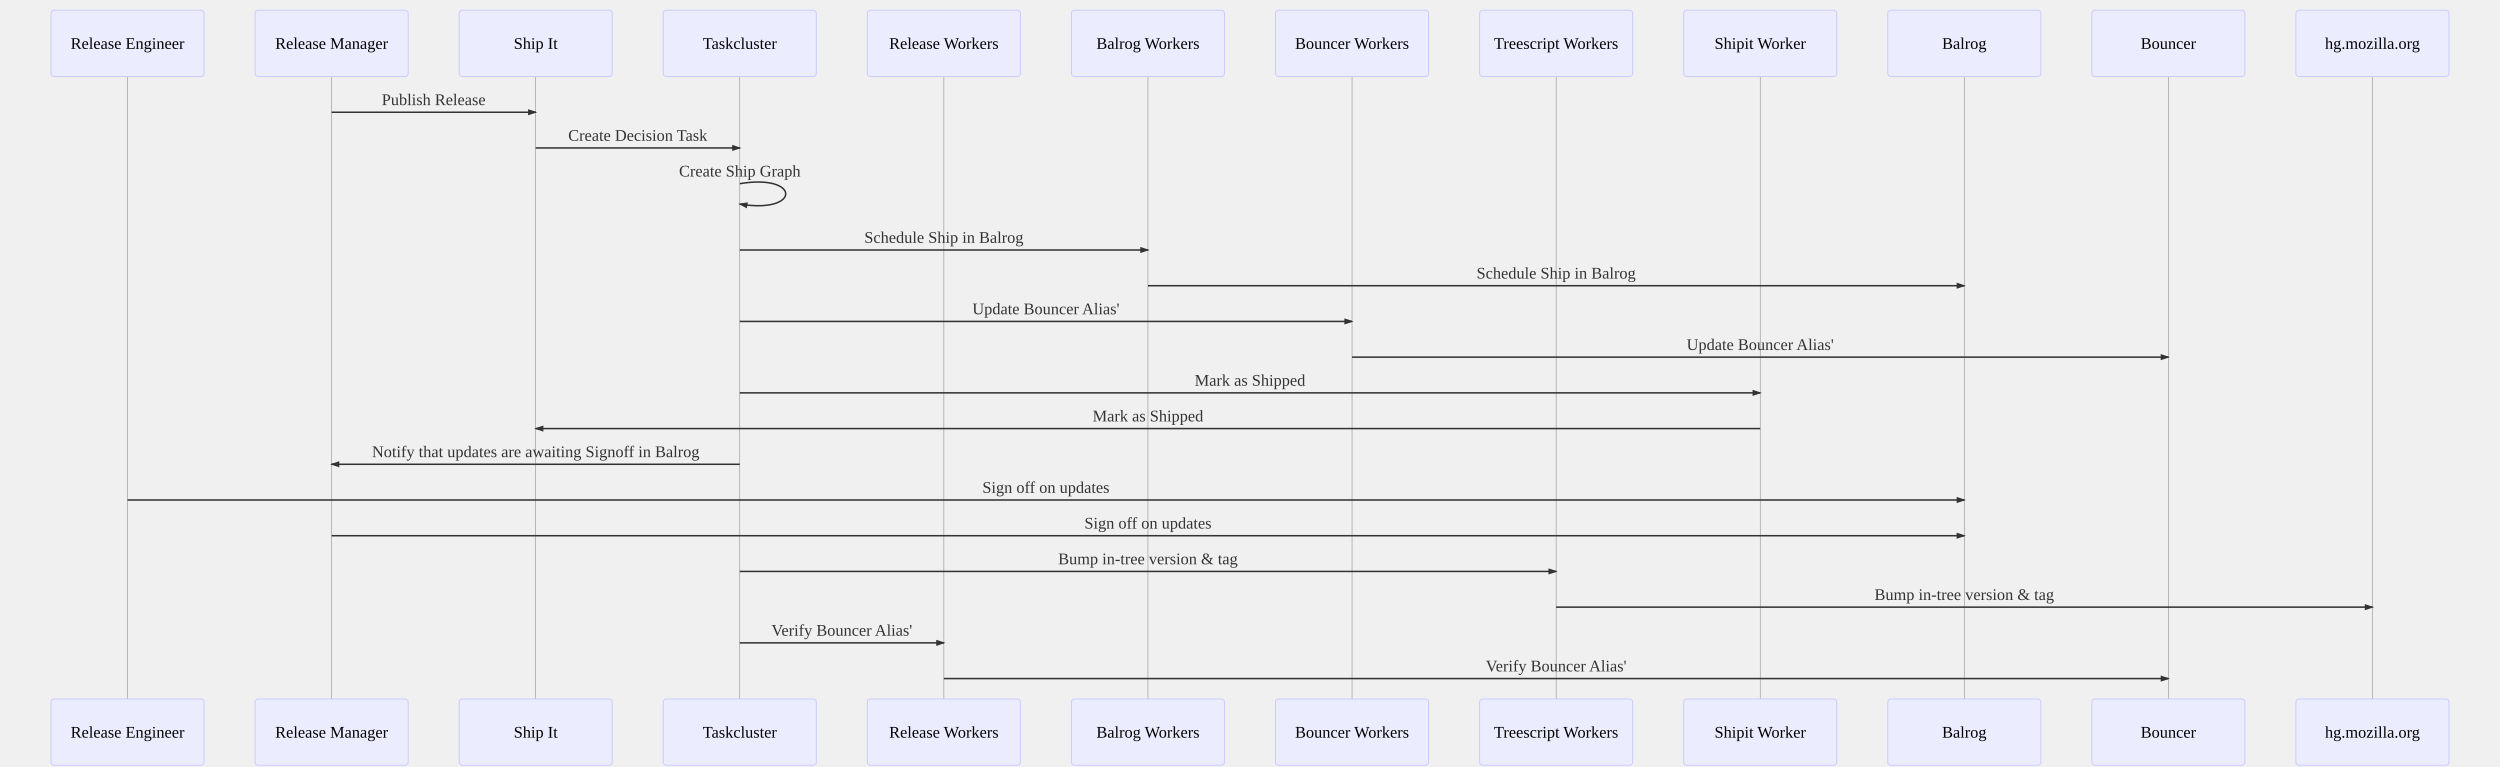
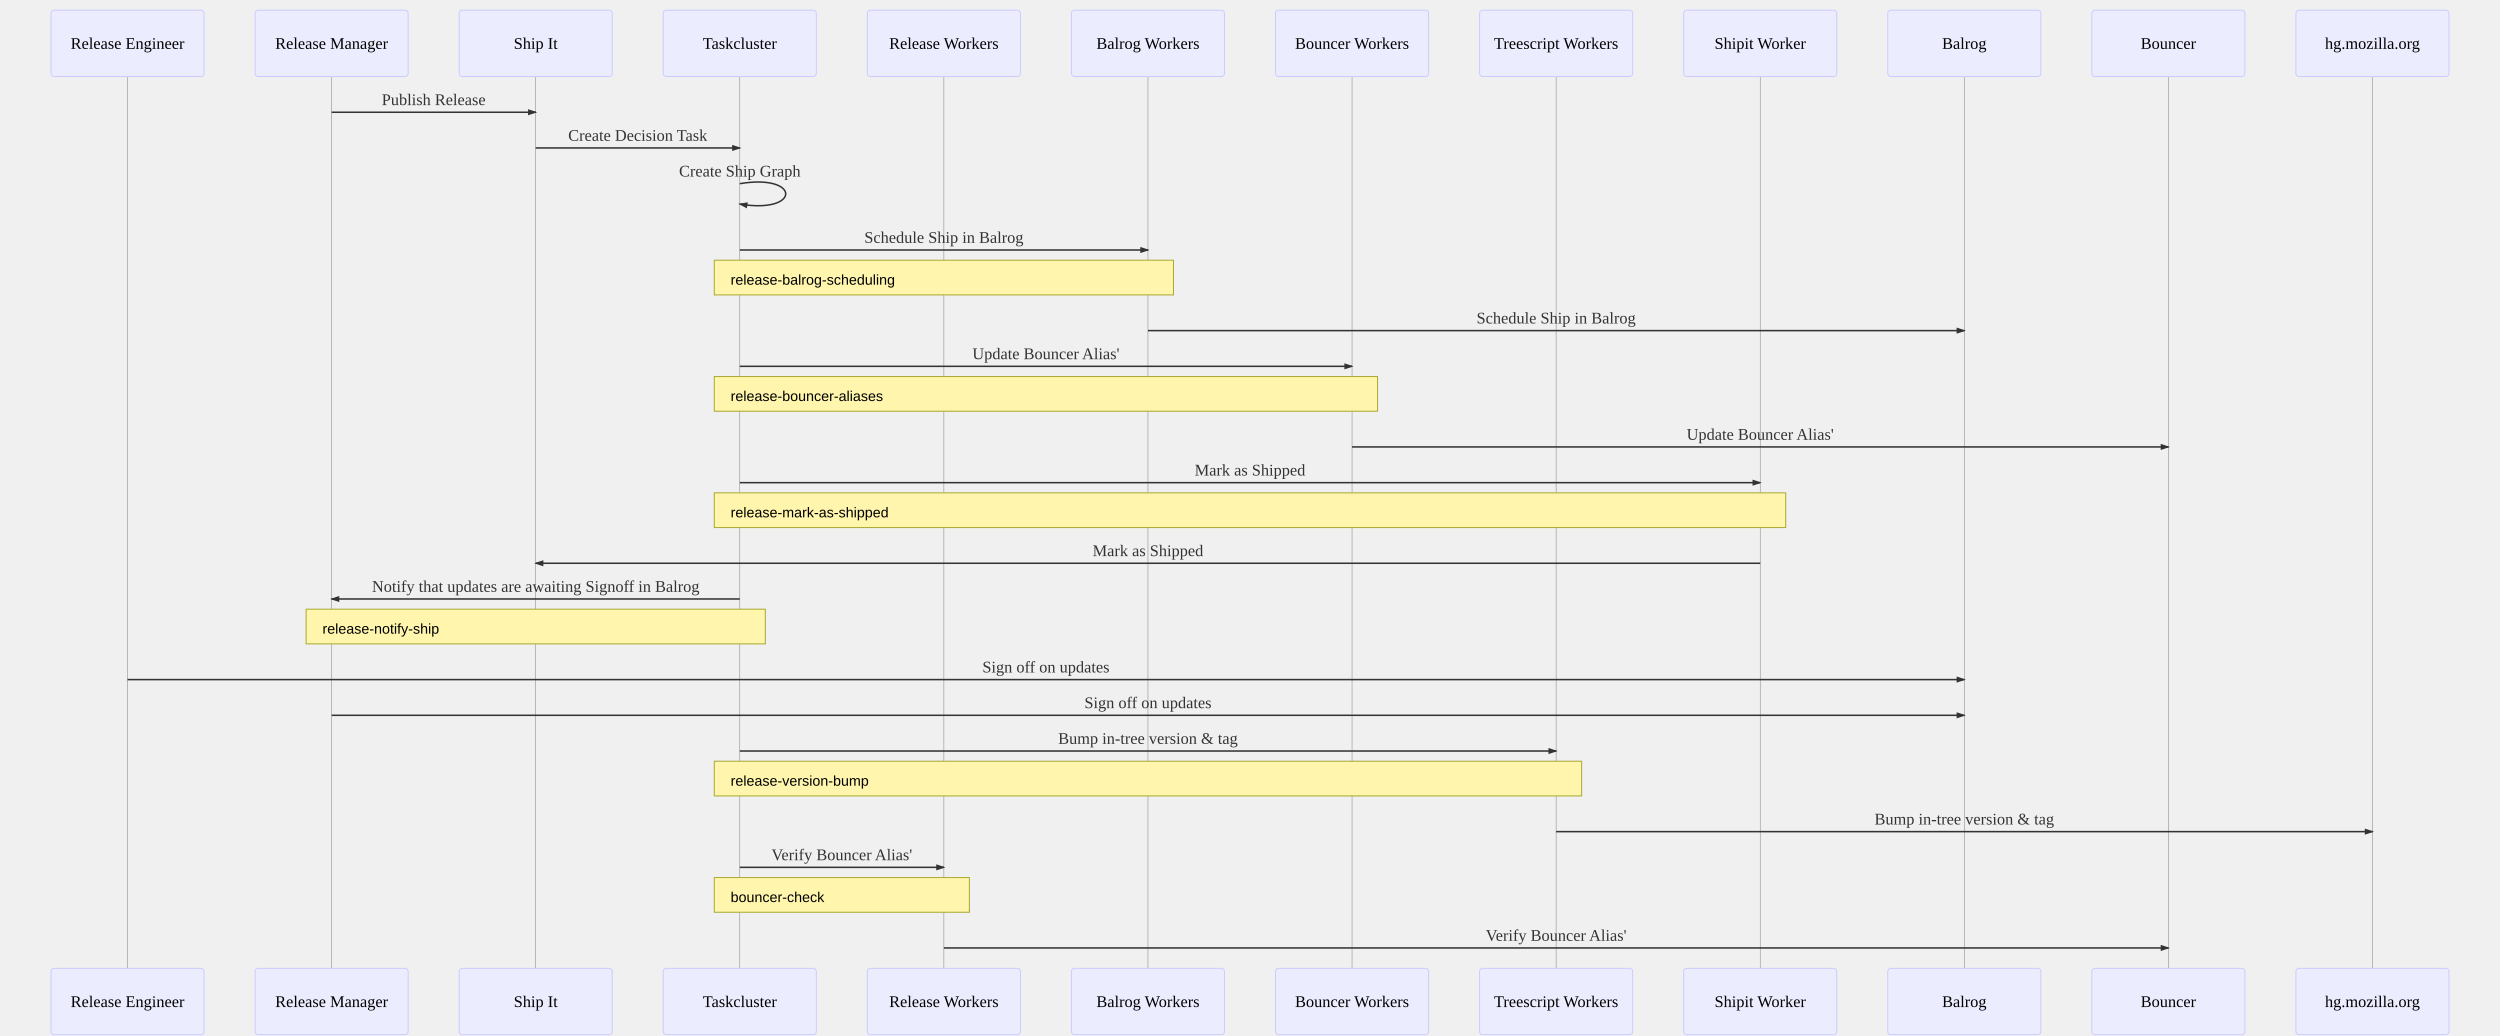
- <svg xmlns="http://www.w3.org/2000/svg" id="mermaid-1533053587526" width="100%" height="100%" style="max-width:2450px;" viewBox="-50 -10 2450 751">
-   <style>#mermaid-1533053587526 .label{font-family:trebuchet ms,verdana,arial;color:#333}#mermaid-1533053587526 .node circle,#mermaid-1533053587526 .node ellipse,#mermaid-1533053587526 .node polygon,#mermaid-1533053587526 .node rect{fill:#ececff;stroke:#9370db;stroke-width:1px}#mermaid-1533053587526 .node.clickable{cursor:pointer}#mermaid-1533053587526 .arrowheadPath{fill:#333}#mermaid-1533053587526 .edgePath .path{stroke:#333;stroke-width:1.5px}#mermaid-1533053587526 .edgeLabel{background-color:#e8e8e8}#mermaid-1533053587526 .cluster rect{fill:#ffffde!important;stroke:#aa3!important;stroke-width:1px!important}#mermaid-1533053587526 .cluster text{fill:#333}#mermaid-1533053587526 div.mermaidTooltip{position:absolute;text-align:center;max-width:200px;padding:2px;font-family:trebuchet ms,verdana,arial;font-size:12px;background:#ffffde;border:1px solid #aa3;border-radius:2px;pointer-events:none;z-index:100}#mermaid-1533053587526 .actor{stroke:#ccf;fill:#ececff}#mermaid-1533053587526 text.actor{fill:#000;stroke:none}#mermaid-1533053587526 .actor-line{stroke:grey}#mermaid-1533053587526 .messageLine0{marker-end:"url(#arrowhead)"}#mermaid-1533053587526 .messageLine0,#mermaid-1533053587526 .messageLine1{stroke-width:1.5;stroke-dasharray:"2 2";stroke:#333}#mermaid-1533053587526 #arrowhead{fill:#333}#mermaid-1533053587526 #crosshead path{fill:#333!important;stroke:#333!important}#mermaid-1533053587526 .messageText{fill:#333;stroke:none}#mermaid-1533053587526 .labelBox{stroke:#ccf;fill:#ececff}#mermaid-1533053587526 .labelText,#mermaid-1533053587526 .loopText{fill:#000;stroke:none}#mermaid-1533053587526 .loopLine{stroke-width:2;stroke-dasharray:"2 2";marker-end:"url(#arrowhead)";stroke:#ccf}#mermaid-1533053587526 .note{stroke:#aa3;fill:#fff5ad}#mermaid-1533053587526 .noteText{fill:#000;stroke:none;font-family:trebuchet ms,verdana,arial;font-size:14px}#mermaid-1533053587526 .section{stroke:none;opacity:.2}#mermaid-1533053587526 .section0{fill:rgba(102,102,255,.49)}#mermaid-1533053587526 .section2{fill:#fff400}#mermaid-1533053587526 .section1,#mermaid-1533053587526 .section3{fill:#fff;opacity:.2}#mermaid-1533053587526 .sectionTitle0,#mermaid-1533053587526 .sectionTitle1,#mermaid-1533053587526 .sectionTitle2,#mermaid-1533053587526 .sectionTitle3{fill:#333}#mermaid-1533053587526 .sectionTitle{text-anchor:start;font-size:11px;text-height:14px}#mermaid-1533053587526 .grid .tick{stroke:#d3d3d3;opacity:.3;shape-rendering:crispEdges}#mermaid-1533053587526 .grid path{stroke-width:0}#mermaid-1533053587526 .today{fill:none;stroke:red;stroke-width:2px}#mermaid-1533053587526 .task{stroke-width:2}#mermaid-1533053587526 .taskText{text-anchor:middle;font-size:11px}#mermaid-1533053587526 .taskTextOutsideRight{fill:#000;text-anchor:start;font-size:11px}#mermaid-1533053587526 .taskTextOutsideLeft{fill:#000;text-anchor:end;font-size:11px}#mermaid-1533053587526 .taskText0,#mermaid-1533053587526 .taskText1,#mermaid-1533053587526 .taskText2,#mermaid-1533053587526 .taskText3{fill:#fff}#mermaid-1533053587526 .task0,#mermaid-1533053587526 .task1,#mermaid-1533053587526 .task2,#mermaid-1533053587526 .task3{fill:#8a90dd;stroke:#534fbc}#mermaid-1533053587526 .taskTextOutside0,#mermaid-1533053587526 .taskTextOutside1,#mermaid-1533053587526 .taskTextOutside2,#mermaid-1533053587526 .taskTextOutside3{fill:#000}#mermaid-1533053587526 .active0,#mermaid-1533053587526 .active1,#mermaid-1533053587526 .active2,#mermaid-1533053587526 .active3{fill:#bfc7ff;stroke:#534fbc}#mermaid-1533053587526 .activeText0,#mermaid-1533053587526 .activeText1,#mermaid-1533053587526 .activeText2,#mermaid-1533053587526 .activeText3{fill:#000!important}#mermaid-1533053587526 .done0,#mermaid-1533053587526 .done1,#mermaid-1533053587526 .done2,#mermaid-1533053587526 .done3{stroke:grey;fill:#d3d3d3;stroke-width:2}#mermaid-1533053587526 .doneText0,#mermaid-1533053587526 .doneText1,#mermaid-1533053587526 .doneText2,#mermaid-1533053587526 .doneText3{fill:#000!important}#mermaid-1533053587526 .crit0,#mermaid-1533053587526 .crit1,#mermaid-1533053587526 .crit2,#mermaid-1533053587526 .crit3{stroke:#f88;fill:red;stroke-width:2}#mermaid-1533053587526 .activeCrit0,#mermaid-1533053587526 .activeCrit1,#mermaid-1533053587526 .activeCrit2,#mermaid-1533053587526 .activeCrit3{stroke:#f88;fill:#bfc7ff;stroke-width:2}#mermaid-1533053587526 .doneCrit0,#mermaid-1533053587526 .doneCrit1,#mermaid-1533053587526 .doneCrit2,#mermaid-1533053587526 .doneCrit3{stroke:#f88;fill:#d3d3d3;stroke-width:2;cursor:pointer;shape-rendering:crispEdges}#mermaid-1533053587526 .activeCritText0,#mermaid-1533053587526 .activeCritText1,#mermaid-1533053587526 .activeCritText2,#mermaid-1533053587526 .activeCritText3,#mermaid-1533053587526 .doneCritText0,#mermaid-1533053587526 .doneCritText1,#mermaid-1533053587526 .doneCritText2,#mermaid-1533053587526 .doneCritText3{fill:#000!important}#mermaid-1533053587526 .titleText{text-anchor:middle;font-size:18px;fill:#000}#mermaid-1533053587526 g.classGroup text{fill:#9370db;stroke:none;font-family:trebuchet ms,verdana,arial;font-size:10px}#mermaid-1533053587526 g.classGroup rect{fill:#ececff;stroke:#9370db}#mermaid-1533053587526 g.classGroup line{stroke:#9370db;stroke-width:1}#mermaid-1533053587526 .classLabel .box{stroke:none;stroke-width:0;fill:#ececff;opacity:.5}#mermaid-1533053587526 .classLabel .label{fill:#9370db;font-size:10px}#mermaid-1533053587526 .relation{stroke:#9370db;stroke-width:1;fill:none}#mermaid-1533053587526 #compositionEnd,#mermaid-1533053587526 #compositionStart{fill:#9370db;stroke:#9370db;stroke-width:1}#mermaid-1533053587526 #aggregationEnd,#mermaid-1533053587526 #aggregationStart{fill:#ececff;stroke:#9370db;stroke-width:1}#mermaid-1533053587526 #dependencyEnd,#mermaid-1533053587526 #dependencyStart,#mermaid-1533053587526 #extensionEnd,#mermaid-1533053587526 #extensionStart{fill:#9370db;stroke:#9370db;stroke-width:1}#mermaid-1533053587526 .branch-label,#mermaid-1533053587526 .commit-id,#mermaid-1533053587526 .commit-msg{fill:#d3d3d3;color:#d3d3d3}</style>
-   <style>#mermaid-1533053587526 {
+ <svg xmlns="http://www.w3.org/2000/svg" id="mermaid-1533057612240" width="100%" height="100%" style="max-width:2450px;" viewBox="-50 -10 2450 1015">
+   <style>#mermaid-1533057612240 .label{font-family:trebuchet ms,verdana,arial;color:#333}#mermaid-1533057612240 .node circle,#mermaid-1533057612240 .node ellipse,#mermaid-1533057612240 .node polygon,#mermaid-1533057612240 .node rect{fill:#ececff;stroke:#9370db;stroke-width:1px}#mermaid-1533057612240 .node.clickable{cursor:pointer}#mermaid-1533057612240 .arrowheadPath{fill:#333}#mermaid-1533057612240 .edgePath .path{stroke:#333;stroke-width:1.5px}#mermaid-1533057612240 .edgeLabel{background-color:#e8e8e8}#mermaid-1533057612240 .cluster rect{fill:#ffffde!important;stroke:#aa3!important;stroke-width:1px!important}#mermaid-1533057612240 .cluster text{fill:#333}#mermaid-1533057612240 div.mermaidTooltip{position:absolute;text-align:center;max-width:200px;padding:2px;font-family:trebuchet ms,verdana,arial;font-size:12px;background:#ffffde;border:1px solid #aa3;border-radius:2px;pointer-events:none;z-index:100}#mermaid-1533057612240 .actor{stroke:#ccf;fill:#ececff}#mermaid-1533057612240 text.actor{fill:#000;stroke:none}#mermaid-1533057612240 .actor-line{stroke:grey}#mermaid-1533057612240 .messageLine0{marker-end:"url(#arrowhead)"}#mermaid-1533057612240 .messageLine0,#mermaid-1533057612240 .messageLine1{stroke-width:1.5;stroke-dasharray:"2 2";stroke:#333}#mermaid-1533057612240 #arrowhead{fill:#333}#mermaid-1533057612240 #crosshead path{fill:#333!important;stroke:#333!important}#mermaid-1533057612240 .messageText{fill:#333;stroke:none}#mermaid-1533057612240 .labelBox{stroke:#ccf;fill:#ececff}#mermaid-1533057612240 .labelText,#mermaid-1533057612240 .loopText{fill:#000;stroke:none}#mermaid-1533057612240 .loopLine{stroke-width:2;stroke-dasharray:"2 2";marker-end:"url(#arrowhead)";stroke:#ccf}#mermaid-1533057612240 .note{stroke:#aa3;fill:#fff5ad}#mermaid-1533057612240 .noteText{fill:#000;stroke:none;font-family:trebuchet ms,verdana,arial;font-size:14px}#mermaid-1533057612240 .section{stroke:none;opacity:.2}#mermaid-1533057612240 .section0{fill:rgba(102,102,255,.49)}#mermaid-1533057612240 .section2{fill:#fff400}#mermaid-1533057612240 .section1,#mermaid-1533057612240 .section3{fill:#fff;opacity:.2}#mermaid-1533057612240 .sectionTitle0,#mermaid-1533057612240 .sectionTitle1,#mermaid-1533057612240 .sectionTitle2,#mermaid-1533057612240 .sectionTitle3{fill:#333}#mermaid-1533057612240 .sectionTitle{text-anchor:start;font-size:11px;text-height:14px}#mermaid-1533057612240 .grid .tick{stroke:#d3d3d3;opacity:.3;shape-rendering:crispEdges}#mermaid-1533057612240 .grid path{stroke-width:0}#mermaid-1533057612240 .today{fill:none;stroke:red;stroke-width:2px}#mermaid-1533057612240 .task{stroke-width:2}#mermaid-1533057612240 .taskText{text-anchor:middle;font-size:11px}#mermaid-1533057612240 .taskTextOutsideRight{fill:#000;text-anchor:start;font-size:11px}#mermaid-1533057612240 .taskTextOutsideLeft{fill:#000;text-anchor:end;font-size:11px}#mermaid-1533057612240 .taskText0,#mermaid-1533057612240 .taskText1,#mermaid-1533057612240 .taskText2,#mermaid-1533057612240 .taskText3{fill:#fff}#mermaid-1533057612240 .task0,#mermaid-1533057612240 .task1,#mermaid-1533057612240 .task2,#mermaid-1533057612240 .task3{fill:#8a90dd;stroke:#534fbc}#mermaid-1533057612240 .taskTextOutside0,#mermaid-1533057612240 .taskTextOutside1,#mermaid-1533057612240 .taskTextOutside2,#mermaid-1533057612240 .taskTextOutside3{fill:#000}#mermaid-1533057612240 .active0,#mermaid-1533057612240 .active1,#mermaid-1533057612240 .active2,#mermaid-1533057612240 .active3{fill:#bfc7ff;stroke:#534fbc}#mermaid-1533057612240 .activeText0,#mermaid-1533057612240 .activeText1,#mermaid-1533057612240 .activeText2,#mermaid-1533057612240 .activeText3{fill:#000!important}#mermaid-1533057612240 .done0,#mermaid-1533057612240 .done1,#mermaid-1533057612240 .done2,#mermaid-1533057612240 .done3{stroke:grey;fill:#d3d3d3;stroke-width:2}#mermaid-1533057612240 .doneText0,#mermaid-1533057612240 .doneText1,#mermaid-1533057612240 .doneText2,#mermaid-1533057612240 .doneText3{fill:#000!important}#mermaid-1533057612240 .crit0,#mermaid-1533057612240 .crit1,#mermaid-1533057612240 .crit2,#mermaid-1533057612240 .crit3{stroke:#f88;fill:red;stroke-width:2}#mermaid-1533057612240 .activeCrit0,#mermaid-1533057612240 .activeCrit1,#mermaid-1533057612240 .activeCrit2,#mermaid-1533057612240 .activeCrit3{stroke:#f88;fill:#bfc7ff;stroke-width:2}#mermaid-1533057612240 .doneCrit0,#mermaid-1533057612240 .doneCrit1,#mermaid-1533057612240 .doneCrit2,#mermaid-1533057612240 .doneCrit3{stroke:#f88;fill:#d3d3d3;stroke-width:2;cursor:pointer;shape-rendering:crispEdges}#mermaid-1533057612240 .activeCritText0,#mermaid-1533057612240 .activeCritText1,#mermaid-1533057612240 .activeCritText2,#mermaid-1533057612240 .activeCritText3,#mermaid-1533057612240 .doneCritText0,#mermaid-1533057612240 .doneCritText1,#mermaid-1533057612240 .doneCritText2,#mermaid-1533057612240 .doneCritText3{fill:#000!important}#mermaid-1533057612240 .titleText{text-anchor:middle;font-size:18px;fill:#000}#mermaid-1533057612240 g.classGroup text{fill:#9370db;stroke:none;font-family:trebuchet ms,verdana,arial;font-size:10px}#mermaid-1533057612240 g.classGroup rect{fill:#ececff;stroke:#9370db}#mermaid-1533057612240 g.classGroup line{stroke:#9370db;stroke-width:1}#mermaid-1533057612240 .classLabel .box{stroke:none;stroke-width:0;fill:#ececff;opacity:.5}#mermaid-1533057612240 .classLabel .label{fill:#9370db;font-size:10px}#mermaid-1533057612240 .relation{stroke:#9370db;stroke-width:1;fill:none}#mermaid-1533057612240 #compositionEnd,#mermaid-1533057612240 #compositionStart{fill:#9370db;stroke:#9370db;stroke-width:1}#mermaid-1533057612240 #aggregationEnd,#mermaid-1533057612240 #aggregationStart{fill:#ececff;stroke:#9370db;stroke-width:1}#mermaid-1533057612240 #dependencyEnd,#mermaid-1533057612240 #dependencyStart,#mermaid-1533057612240 #extensionEnd,#mermaid-1533057612240 #extensionStart{fill:#9370db;stroke:#9370db;stroke-width:1}#mermaid-1533057612240 .branch-label,#mermaid-1533057612240 .commit-id,#mermaid-1533057612240 .commit-msg{fill:#d3d3d3;color:#d3d3d3}</style>
+   <style>#mermaid-1533057612240 {
    color: rgb(0, 0, 0);
    font: normal normal 400 normal 16px / normal "Times New Roman";
  }</style>
  <g />
  <g>
-     <line id="actor0" x1="75" y1="5" x2="75" y2="740" class="actor-line" stroke-width="0.5px" stroke="#999" />
+     <line id="actor0" x1="75" y1="5" x2="75" y2="1004" class="actor-line" stroke-width="0.5px" stroke="#999" />
    <rect x="0" y="0" fill="#eaeaea" stroke="#666" width="150" height="65" rx="3" ry="3" class="actor" />
    <text x="75" y="32.5" dominant-baseline="central" alignment-baseline="central" class="actor" style="text-anchor: middle;">
      <tspan x="75" dy="0">Release Engineer</tspan>
    </text>
  </g>
  <g>
-     <line id="actor1" x1="275" y1="5" x2="275" y2="740" class="actor-line" stroke-width="0.5px" stroke="#999" />
+     <line id="actor1" x1="275" y1="5" x2="275" y2="1004" class="actor-line" stroke-width="0.5px" stroke="#999" />
    <rect x="200" y="0" fill="#eaeaea" stroke="#666" width="150" height="65" rx="3" ry="3" class="actor" />
    <text x="275" y="32.5" dominant-baseline="central" alignment-baseline="central" class="actor" style="text-anchor: middle;">
      <tspan x="275" dy="0">Release Manager</tspan>
    </text>
  </g>
  <g>
-     <line id="actor2" x1="475" y1="5" x2="475" y2="740" class="actor-line" stroke-width="0.5px" stroke="#999" />
+     <line id="actor2" x1="475" y1="5" x2="475" y2="1004" class="actor-line" stroke-width="0.5px" stroke="#999" />
    <rect x="400" y="0" fill="#eaeaea" stroke="#666" width="150" height="65" rx="3" ry="3" class="actor" />
    <text x="475" y="32.5" dominant-baseline="central" alignment-baseline="central" class="actor" style="text-anchor: middle;">
      <tspan x="475" dy="0">Ship It</tspan>
    </text>
  </g>
  <g>
-     <line id="actor3" x1="675" y1="5" x2="675" y2="740" class="actor-line" stroke-width="0.5px" stroke="#999" />
+     <line id="actor3" x1="675" y1="5" x2="675" y2="1004" class="actor-line" stroke-width="0.5px" stroke="#999" />
    <rect x="600" y="0" fill="#eaeaea" stroke="#666" width="150" height="65" rx="3" ry="3" class="actor" />
    <text x="675" y="32.5" dominant-baseline="central" alignment-baseline="central" class="actor" style="text-anchor: middle;">
      <tspan x="675" dy="0">Taskcluster</tspan>
    </text>
  </g>
  <g>
-     <line id="actor4" x1="875" y1="5" x2="875" y2="740" class="actor-line" stroke-width="0.5px" stroke="#999" />
+     <line id="actor4" x1="875" y1="5" x2="875" y2="1004" class="actor-line" stroke-width="0.5px" stroke="#999" />
    <rect x="800" y="0" fill="#eaeaea" stroke="#666" width="150" height="65" rx="3" ry="3" class="actor" />
    <text x="875" y="32.5" dominant-baseline="central" alignment-baseline="central" class="actor" style="text-anchor: middle;">
      <tspan x="875" dy="0">Release Workers</tspan>
    </text>
  </g>
  <g>
-     <line id="actor5" x1="1075" y1="5" x2="1075" y2="740" class="actor-line" stroke-width="0.5px" stroke="#999" />
+     <line id="actor5" x1="1075" y1="5" x2="1075" y2="1004" class="actor-line" stroke-width="0.5px" stroke="#999" />
    <rect x="1000" y="0" fill="#eaeaea" stroke="#666" width="150" height="65" rx="3" ry="3" class="actor" />
    <text x="1075" y="32.5" dominant-baseline="central" alignment-baseline="central" class="actor" style="text-anchor: middle;">
      <tspan x="1075" dy="0">Balrog Workers</tspan>
    </text>
  </g>
  <g>
-     <line id="actor6" x1="1275" y1="5" x2="1275" y2="740" class="actor-line" stroke-width="0.5px" stroke="#999" />
+     <line id="actor6" x1="1275" y1="5" x2="1275" y2="1004" class="actor-line" stroke-width="0.5px" stroke="#999" />
    <rect x="1200" y="0" fill="#eaeaea" stroke="#666" width="150" height="65" rx="3" ry="3" class="actor" />
    <text x="1275" y="32.5" dominant-baseline="central" alignment-baseline="central" class="actor" style="text-anchor: middle;">
      <tspan x="1275" dy="0">Bouncer Workers</tspan>
    </text>
  </g>
  <g>
-     <line id="actor7" x1="1475" y1="5" x2="1475" y2="740" class="actor-line" stroke-width="0.5px" stroke="#999" />
+     <line id="actor7" x1="1475" y1="5" x2="1475" y2="1004" class="actor-line" stroke-width="0.5px" stroke="#999" />
    <rect x="1400" y="0" fill="#eaeaea" stroke="#666" width="150" height="65" rx="3" ry="3" class="actor" />
    <text x="1475" y="32.5" dominant-baseline="central" alignment-baseline="central" class="actor" style="text-anchor: middle;">
      <tspan x="1475" dy="0">Treescript Workers</tspan>
    </text>
  </g>
  <g>
-     <line id="actor8" x1="1675" y1="5" x2="1675" y2="740" class="actor-line" stroke-width="0.5px" stroke="#999" />
+     <line id="actor8" x1="1675" y1="5" x2="1675" y2="1004" class="actor-line" stroke-width="0.5px" stroke="#999" />
    <rect x="1600" y="0" fill="#eaeaea" stroke="#666" width="150" height="65" rx="3" ry="3" class="actor" />
    <text x="1675" y="32.5" dominant-baseline="central" alignment-baseline="central" class="actor" style="text-anchor: middle;">
      <tspan x="1675" dy="0">Shipit Worker</tspan>
    </text>
  </g>
  <g>
-     <line id="actor9" x1="1875" y1="5" x2="1875" y2="740" class="actor-line" stroke-width="0.5px" stroke="#999" />
+     <line id="actor9" x1="1875" y1="5" x2="1875" y2="1004" class="actor-line" stroke-width="0.5px" stroke="#999" />
    <rect x="1800" y="0" fill="#eaeaea" stroke="#666" width="150" height="65" rx="3" ry="3" class="actor" />
    <text x="1875" y="32.5" dominant-baseline="central" alignment-baseline="central" class="actor" style="text-anchor: middle;">
      <tspan x="1875" dy="0">Balrog</tspan>
    </text>
  </g>
  <g>
-     <line id="actor10" x1="2075" y1="5" x2="2075" y2="740" class="actor-line" stroke-width="0.5px" stroke="#999" />
+     <line id="actor10" x1="2075" y1="5" x2="2075" y2="1004" class="actor-line" stroke-width="0.5px" stroke="#999" />
    <rect x="2000" y="0" fill="#eaeaea" stroke="#666" width="150" height="65" rx="3" ry="3" class="actor" />
    <text x="2075" y="32.5" dominant-baseline="central" alignment-baseline="central" class="actor" style="text-anchor: middle;">
      <tspan x="2075" dy="0">Bouncer</tspan>
    </text>
  </g>
  <g>
-     <line id="actor11" x1="2275" y1="5" x2="2275" y2="740" class="actor-line" stroke-width="0.5px" stroke="#999" />
+     <line id="actor11" x1="2275" y1="5" x2="2275" y2="1004" class="actor-line" stroke-width="0.5px" stroke="#999" />
    <rect x="2200" y="0" fill="#eaeaea" stroke="#666" width="150" height="65" rx="3" ry="3" class="actor" />
    <text x="2275" y="32.5" dominant-baseline="central" alignment-baseline="central" class="actor" style="text-anchor: middle;">
      <tspan x="2275" dy="0">hg.mozilla.org</tspan>
    </text>
  </g>
  <defs>
    <marker id="arrowhead" refX="5" refY="2" markerWidth="6" markerHeight="4" orient="auto">
      <path d="M 0,0 V 4 L6,2 Z" />
    </marker>
  </defs>
  <defs>
    <marker id="crosshead" markerWidth="15" markerHeight="8" orient="auto" refX="16" refY="4">
      <path fill="black" stroke="#000000" stroke-width="1px" d="M 9,2 V 6 L16,4 Z" style="stroke-dasharray: 0, 0;" />
      <path fill="none" stroke="#000000" stroke-width="1px" d="M 0,1 L 6,7 M 6,1 L 0,7" style="stroke-dasharray: 0, 0;" />
    </marker>
  </defs>
  <g>
    <text x="375" y="93" class="messageText" style="text-anchor: middle;">Publish Release</text>
    <line x1="275" y1="100" x2="475" y2="100" class="messageLine0" stroke-width="2" stroke="black" marker-end="url(#arrowhead)" style="fill: none;" />
  </g>
  <g>
    <text x="575" y="128" class="messageText" style="text-anchor: middle;">Create Decision Task</text>
    <line x1="475" y1="135" x2="675" y2="135" class="messageLine0" stroke-width="2" stroke="black" marker-end="url(#arrowhead)" style="fill: none;" />
  </g>
  <g>
    <text x="675" y="163" class="messageText" style="text-anchor: middle;">Create Ship Graph</text>
    <path d="M 675,170 C 735,160 735,200 675,190" class="messageLine0" stroke-width="2" stroke="black" marker-end="url(#arrowhead)" style="fill: none;" />
  </g>
  <g>
    <text x="875" y="228" class="messageText" style="text-anchor: middle;">Schedule Ship in Balrog</text>
    <line x1="675" y1="235" x2="1075" y2="235" class="messageLine0" stroke-width="2" stroke="black" marker-end="url(#arrowhead)" style="fill: none;" />
  </g>
  <g>
-     <text x="1475" y="263" class="messageText" style="text-anchor: middle;">Schedule Ship in Balrog</text>
-     <line x1="1075" y1="270" x2="1875" y2="270" class="messageLine0" stroke-width="2" stroke="black" marker-end="url(#arrowhead)" style="fill: none;" />
-   </g>
-   <g>
-     <text x="975" y="298" class="messageText" style="text-anchor: middle;">Update Bouncer Alias'</text>
-     <line x1="675" y1="305" x2="1275" y2="305" class="messageLine0" stroke-width="2" stroke="black" marker-end="url(#arrowhead)" style="fill: none;" />
-   </g>
-   <g>
-     <text x="1675" y="333" class="messageText" style="text-anchor: middle;">Update Bouncer Alias'</text>
-     <line x1="1275" y1="340" x2="2075" y2="340" class="messageLine0" stroke-width="2" stroke="black" marker-end="url(#arrowhead)" style="fill: none;" />
-   </g>
-   <g>
-     <text x="1175" y="368" class="messageText" style="text-anchor: middle;">Mark as Shipped</text>
-     <line x1="675" y1="375" x2="1675" y2="375" class="messageLine0" stroke-width="2" stroke="black" marker-end="url(#arrowhead)" style="fill: none;" />
-   </g>
-   <g>
-     <text x="1075" y="403" class="messageText" style="text-anchor: middle;">Mark as Shipped</text>
-     <line x1="1675" y1="410" x2="475" y2="410" class="messageLine0" stroke-width="2" stroke="black" marker-end="url(#arrowhead)" style="fill: none;" />
-   </g>
-   <g>
-     <text x="475" y="438" class="messageText" style="text-anchor: middle;">Notify that updates are awaiting Signoff in Balrog</text>
-     <line x1="675" y1="445" x2="275" y2="445" class="messageLine0" stroke-width="2" stroke="black" marker-end="url(#arrowhead)" style="fill: none;" />
-   </g>
-   <g>
-     <text x="975" y="473" class="messageText" style="text-anchor: middle;">Sign off on updates</text>
-     <line x1="75" y1="480" x2="1875" y2="480" class="messageLine0" stroke-width="2" stroke="black" marker-end="url(#arrowhead)" style="fill: none;" />
-   </g>
-   <g>
-     <text x="1075" y="508" class="messageText" style="text-anchor: middle;">Sign off on updates</text>
-     <line x1="275" y1="515" x2="1875" y2="515" class="messageLine0" stroke-width="2" stroke="black" marker-end="url(#arrowhead)" style="fill: none;" />
-   </g>
-   <g>
-     <text x="1075" y="543" class="messageText" style="text-anchor: middle;">Bump in-tree version &amp; tag</text>
-     <line x1="675" y1="550" x2="1475" y2="550" class="messageLine0" stroke-width="2" stroke="black" marker-end="url(#arrowhead)" style="fill: none;" />
-   </g>
-   <g>
-     <text x="1875" y="578" class="messageText" style="text-anchor: middle;">Bump in-tree version &amp; tag</text>
-     <line x1="1475" y1="585" x2="2275" y2="585" class="messageLine0" stroke-width="2" stroke="black" marker-end="url(#arrowhead)" style="fill: none;" />
-   </g>
-   <g>
-     <text x="775" y="613" class="messageText" style="text-anchor: middle;">Verify Bouncer Alias'</text>
-     <line x1="675" y1="620" x2="875" y2="620" class="messageLine0" stroke-width="2" stroke="black" marker-end="url(#arrowhead)" style="fill: none;" />
-   </g>
-   <g>
-     <text x="1475" y="648" class="messageText" style="text-anchor: middle;">Verify Bouncer Alias'</text>
-     <line x1="875" y1="655" x2="2075" y2="655" class="messageLine0" stroke-width="2" stroke="black" marker-end="url(#arrowhead)" style="fill: none;" />
-   </g>
-   <g>
-     <rect x="0" y="675" fill="#eaeaea" stroke="#666" width="150" height="65" rx="3" ry="3" class="actor" />
-     <text x="75" y="707.5" dominant-baseline="central" alignment-baseline="central" class="actor" style="text-anchor: middle;">
+     <rect x="650" y="245" fill="#EDF2AE" stroke="#666" width="450" height="34" rx="0" ry="0" class="note" />
+     <text x="646" y="269" fill="black" class="noteText">
+       <tspan x="666" fill="black">release-balrog-scheduling</tspan>
+     </text>
+   </g>
+   <g>
+     <text x="1475" y="307" class="messageText" style="text-anchor: middle;">Schedule Ship in Balrog</text>
+     <line x1="1075" y1="314" x2="1875" y2="314" class="messageLine0" stroke-width="2" stroke="black" marker-end="url(#arrowhead)" style="fill: none;" />
+   </g>
+   <g>
+     <text x="975" y="342" class="messageText" style="text-anchor: middle;">Update Bouncer Alias'</text>
+     <line x1="675" y1="349" x2="1275" y2="349" class="messageLine0" stroke-width="2" stroke="black" marker-end="url(#arrowhead)" style="fill: none;" />
+   </g>
+   <g>
+     <rect x="650" y="359" fill="#EDF2AE" stroke="#666" width="650" height="34" rx="0" ry="0" class="note" />
+     <text x="646" y="383" fill="black" class="noteText">
+       <tspan x="666" fill="black">release-bouncer-aliases</tspan>
+     </text>
+   </g>
+   <g>
+     <text x="1675" y="421" class="messageText" style="text-anchor: middle;">Update Bouncer Alias'</text>
+     <line x1="1275" y1="428" x2="2075" y2="428" class="messageLine0" stroke-width="2" stroke="black" marker-end="url(#arrowhead)" style="fill: none;" />
+   </g>
+   <g>
+     <text x="1175" y="456" class="messageText" style="text-anchor: middle;">Mark as Shipped</text>
+     <line x1="675" y1="463" x2="1675" y2="463" class="messageLine0" stroke-width="2" stroke="black" marker-end="url(#arrowhead)" style="fill: none;" />
+   </g>
+   <g>
+     <rect x="650" y="473" fill="#EDF2AE" stroke="#666" width="1050" height="34" rx="0" ry="0" class="note" />
+     <text x="646" y="497" fill="black" class="noteText">
+       <tspan x="666" fill="black">release-mark-as-shipped</tspan>
+     </text>
+   </g>
+   <g>
+     <text x="1075" y="535" class="messageText" style="text-anchor: middle;">Mark as Shipped</text>
+     <line x1="1675" y1="542" x2="475" y2="542" class="messageLine0" stroke-width="2" stroke="black" marker-end="url(#arrowhead)" style="fill: none;" />
+   </g>
+   <g>
+     <text x="475" y="570" class="messageText" style="text-anchor: middle;">Notify that updates are awaiting Signoff in Balrog</text>
+     <line x1="675" y1="577" x2="275" y2="577" class="messageLine0" stroke-width="2" stroke="black" marker-end="url(#arrowhead)" style="fill: none;" />
+   </g>
+   <g>
+     <rect x="250" y="587" fill="#EDF2AE" stroke="#666" width="450" height="34" rx="0" ry="0" class="note" />
+     <text x="246" y="611" fill="black" class="noteText">
+       <tspan x="266" fill="black">release-notify-ship</tspan>
+     </text>
+   </g>
+   <g>
+     <text x="975" y="649" class="messageText" style="text-anchor: middle;">Sign off on updates</text>
+     <line x1="75" y1="656" x2="1875" y2="656" class="messageLine0" stroke-width="2" stroke="black" marker-end="url(#arrowhead)" style="fill: none;" />
+   </g>
+   <g>
+     <text x="1075" y="684" class="messageText" style="text-anchor: middle;">Sign off on updates</text>
+     <line x1="275" y1="691" x2="1875" y2="691" class="messageLine0" stroke-width="2" stroke="black" marker-end="url(#arrowhead)" style="fill: none;" />
+   </g>
+   <g>
+     <text x="1075" y="719" class="messageText" style="text-anchor: middle;">Bump in-tree version &amp; tag</text>
+     <line x1="675" y1="726" x2="1475" y2="726" class="messageLine0" stroke-width="2" stroke="black" marker-end="url(#arrowhead)" style="fill: none;" />
+   </g>
+   <g>
+     <rect x="650" y="736" fill="#EDF2AE" stroke="#666" width="850" height="34" rx="0" ry="0" class="note" />
+     <text x="646" y="760" fill="black" class="noteText">
+       <tspan x="666" fill="black">release-version-bump</tspan>
+     </text>
+   </g>
+   <g>
+     <text x="1875" y="798" class="messageText" style="text-anchor: middle;">Bump in-tree version &amp; tag</text>
+     <line x1="1475" y1="805" x2="2275" y2="805" class="messageLine0" stroke-width="2" stroke="black" marker-end="url(#arrowhead)" style="fill: none;" />
+   </g>
+   <g>
+     <text x="775" y="833" class="messageText" style="text-anchor: middle;">Verify Bouncer Alias'</text>
+     <line x1="675" y1="840" x2="875" y2="840" class="messageLine0" stroke-width="2" stroke="black" marker-end="url(#arrowhead)" style="fill: none;" />
+   </g>
+   <g>
+     <rect x="650" y="850" fill="#EDF2AE" stroke="#666" width="250" height="34" rx="0" ry="0" class="note" />
+     <text x="646" y="874" fill="black" class="noteText">
+       <tspan x="666" fill="black">bouncer-check</tspan>
+     </text>
+   </g>
+   <g>
+     <text x="1475" y="912" class="messageText" style="text-anchor: middle;">Verify Bouncer Alias'</text>
+     <line x1="875" y1="919" x2="2075" y2="919" class="messageLine0" stroke-width="2" stroke="black" marker-end="url(#arrowhead)" style="fill: none;" />
+   </g>
+   <g>
+     <rect x="0" y="939" fill="#eaeaea" stroke="#666" width="150" height="65" rx="3" ry="3" class="actor" />
+     <text x="75" y="971.5" dominant-baseline="central" alignment-baseline="central" class="actor" style="text-anchor: middle;">
      <tspan x="75" dy="0">Release Engineer</tspan>
    </text>
  </g>
  <g>
-     <rect x="200" y="675" fill="#eaeaea" stroke="#666" width="150" height="65" rx="3" ry="3" class="actor" />
-     <text x="275" y="707.5" dominant-baseline="central" alignment-baseline="central" class="actor" style="text-anchor: middle;">
+     <rect x="200" y="939" fill="#eaeaea" stroke="#666" width="150" height="65" rx="3" ry="3" class="actor" />
+     <text x="275" y="971.5" dominant-baseline="central" alignment-baseline="central" class="actor" style="text-anchor: middle;">
      <tspan x="275" dy="0">Release Manager</tspan>
    </text>
  </g>
  <g>
-     <rect x="400" y="675" fill="#eaeaea" stroke="#666" width="150" height="65" rx="3" ry="3" class="actor" />
-     <text x="475" y="707.5" dominant-baseline="central" alignment-baseline="central" class="actor" style="text-anchor: middle;">
+     <rect x="400" y="939" fill="#eaeaea" stroke="#666" width="150" height="65" rx="3" ry="3" class="actor" />
+     <text x="475" y="971.5" dominant-baseline="central" alignment-baseline="central" class="actor" style="text-anchor: middle;">
      <tspan x="475" dy="0">Ship It</tspan>
    </text>
  </g>
  <g>
-     <rect x="600" y="675" fill="#eaeaea" stroke="#666" width="150" height="65" rx="3" ry="3" class="actor" />
-     <text x="675" y="707.5" dominant-baseline="central" alignment-baseline="central" class="actor" style="text-anchor: middle;">
+     <rect x="600" y="939" fill="#eaeaea" stroke="#666" width="150" height="65" rx="3" ry="3" class="actor" />
+     <text x="675" y="971.5" dominant-baseline="central" alignment-baseline="central" class="actor" style="text-anchor: middle;">
      <tspan x="675" dy="0">Taskcluster</tspan>
    </text>
  </g>
  <g>
-     <rect x="800" y="675" fill="#eaeaea" stroke="#666" width="150" height="65" rx="3" ry="3" class="actor" />
-     <text x="875" y="707.5" dominant-baseline="central" alignment-baseline="central" class="actor" style="text-anchor: middle;">
+     <rect x="800" y="939" fill="#eaeaea" stroke="#666" width="150" height="65" rx="3" ry="3" class="actor" />
+     <text x="875" y="971.5" dominant-baseline="central" alignment-baseline="central" class="actor" style="text-anchor: middle;">
      <tspan x="875" dy="0">Release Workers</tspan>
    </text>
  </g>
  <g>
-     <rect x="1000" y="675" fill="#eaeaea" stroke="#666" width="150" height="65" rx="3" ry="3" class="actor" />
-     <text x="1075" y="707.5" dominant-baseline="central" alignment-baseline="central" class="actor" style="text-anchor: middle;">
+     <rect x="1000" y="939" fill="#eaeaea" stroke="#666" width="150" height="65" rx="3" ry="3" class="actor" />
+     <text x="1075" y="971.5" dominant-baseline="central" alignment-baseline="central" class="actor" style="text-anchor: middle;">
      <tspan x="1075" dy="0">Balrog Workers</tspan>
    </text>
  </g>
  <g>
-     <rect x="1200" y="675" fill="#eaeaea" stroke="#666" width="150" height="65" rx="3" ry="3" class="actor" />
-     <text x="1275" y="707.5" dominant-baseline="central" alignment-baseline="central" class="actor" style="text-anchor: middle;">
+     <rect x="1200" y="939" fill="#eaeaea" stroke="#666" width="150" height="65" rx="3" ry="3" class="actor" />
+     <text x="1275" y="971.5" dominant-baseline="central" alignment-baseline="central" class="actor" style="text-anchor: middle;">
      <tspan x="1275" dy="0">Bouncer Workers</tspan>
    </text>
  </g>
  <g>
-     <rect x="1400" y="675" fill="#eaeaea" stroke="#666" width="150" height="65" rx="3" ry="3" class="actor" />
-     <text x="1475" y="707.5" dominant-baseline="central" alignment-baseline="central" class="actor" style="text-anchor: middle;">
+     <rect x="1400" y="939" fill="#eaeaea" stroke="#666" width="150" height="65" rx="3" ry="3" class="actor" />
+     <text x="1475" y="971.5" dominant-baseline="central" alignment-baseline="central" class="actor" style="text-anchor: middle;">
      <tspan x="1475" dy="0">Treescript Workers</tspan>
    </text>
  </g>
  <g>
-     <rect x="1600" y="675" fill="#eaeaea" stroke="#666" width="150" height="65" rx="3" ry="3" class="actor" />
-     <text x="1675" y="707.5" dominant-baseline="central" alignment-baseline="central" class="actor" style="text-anchor: middle;">
+     <rect x="1600" y="939" fill="#eaeaea" stroke="#666" width="150" height="65" rx="3" ry="3" class="actor" />
+     <text x="1675" y="971.5" dominant-baseline="central" alignment-baseline="central" class="actor" style="text-anchor: middle;">
      <tspan x="1675" dy="0">Shipit Worker</tspan>
    </text>
  </g>
  <g>
-     <rect x="1800" y="675" fill="#eaeaea" stroke="#666" width="150" height="65" rx="3" ry="3" class="actor" />
-     <text x="1875" y="707.5" dominant-baseline="central" alignment-baseline="central" class="actor" style="text-anchor: middle;">
+     <rect x="1800" y="939" fill="#eaeaea" stroke="#666" width="150" height="65" rx="3" ry="3" class="actor" />
+     <text x="1875" y="971.5" dominant-baseline="central" alignment-baseline="central" class="actor" style="text-anchor: middle;">
      <tspan x="1875" dy="0">Balrog</tspan>
    </text>
  </g>
  <g>
-     <rect x="2000" y="675" fill="#eaeaea" stroke="#666" width="150" height="65" rx="3" ry="3" class="actor" />
-     <text x="2075" y="707.5" dominant-baseline="central" alignment-baseline="central" class="actor" style="text-anchor: middle;">
+     <rect x="2000" y="939" fill="#eaeaea" stroke="#666" width="150" height="65" rx="3" ry="3" class="actor" />
+     <text x="2075" y="971.5" dominant-baseline="central" alignment-baseline="central" class="actor" style="text-anchor: middle;">
      <tspan x="2075" dy="0">Bouncer</tspan>
    </text>
  </g>
  <g>
-     <rect x="2200" y="675" fill="#eaeaea" stroke="#666" width="150" height="65" rx="3" ry="3" class="actor" />
-     <text x="2275" y="707.5" dominant-baseline="central" alignment-baseline="central" class="actor" style="text-anchor: middle;">
+     <rect x="2200" y="939" fill="#eaeaea" stroke="#666" width="150" height="65" rx="3" ry="3" class="actor" />
+     <text x="2275" y="971.5" dominant-baseline="central" alignment-baseline="central" class="actor" style="text-anchor: middle;">
      <tspan x="2275" dy="0">hg.mozilla.org</tspan>
    </text>
  </g>
</svg>
